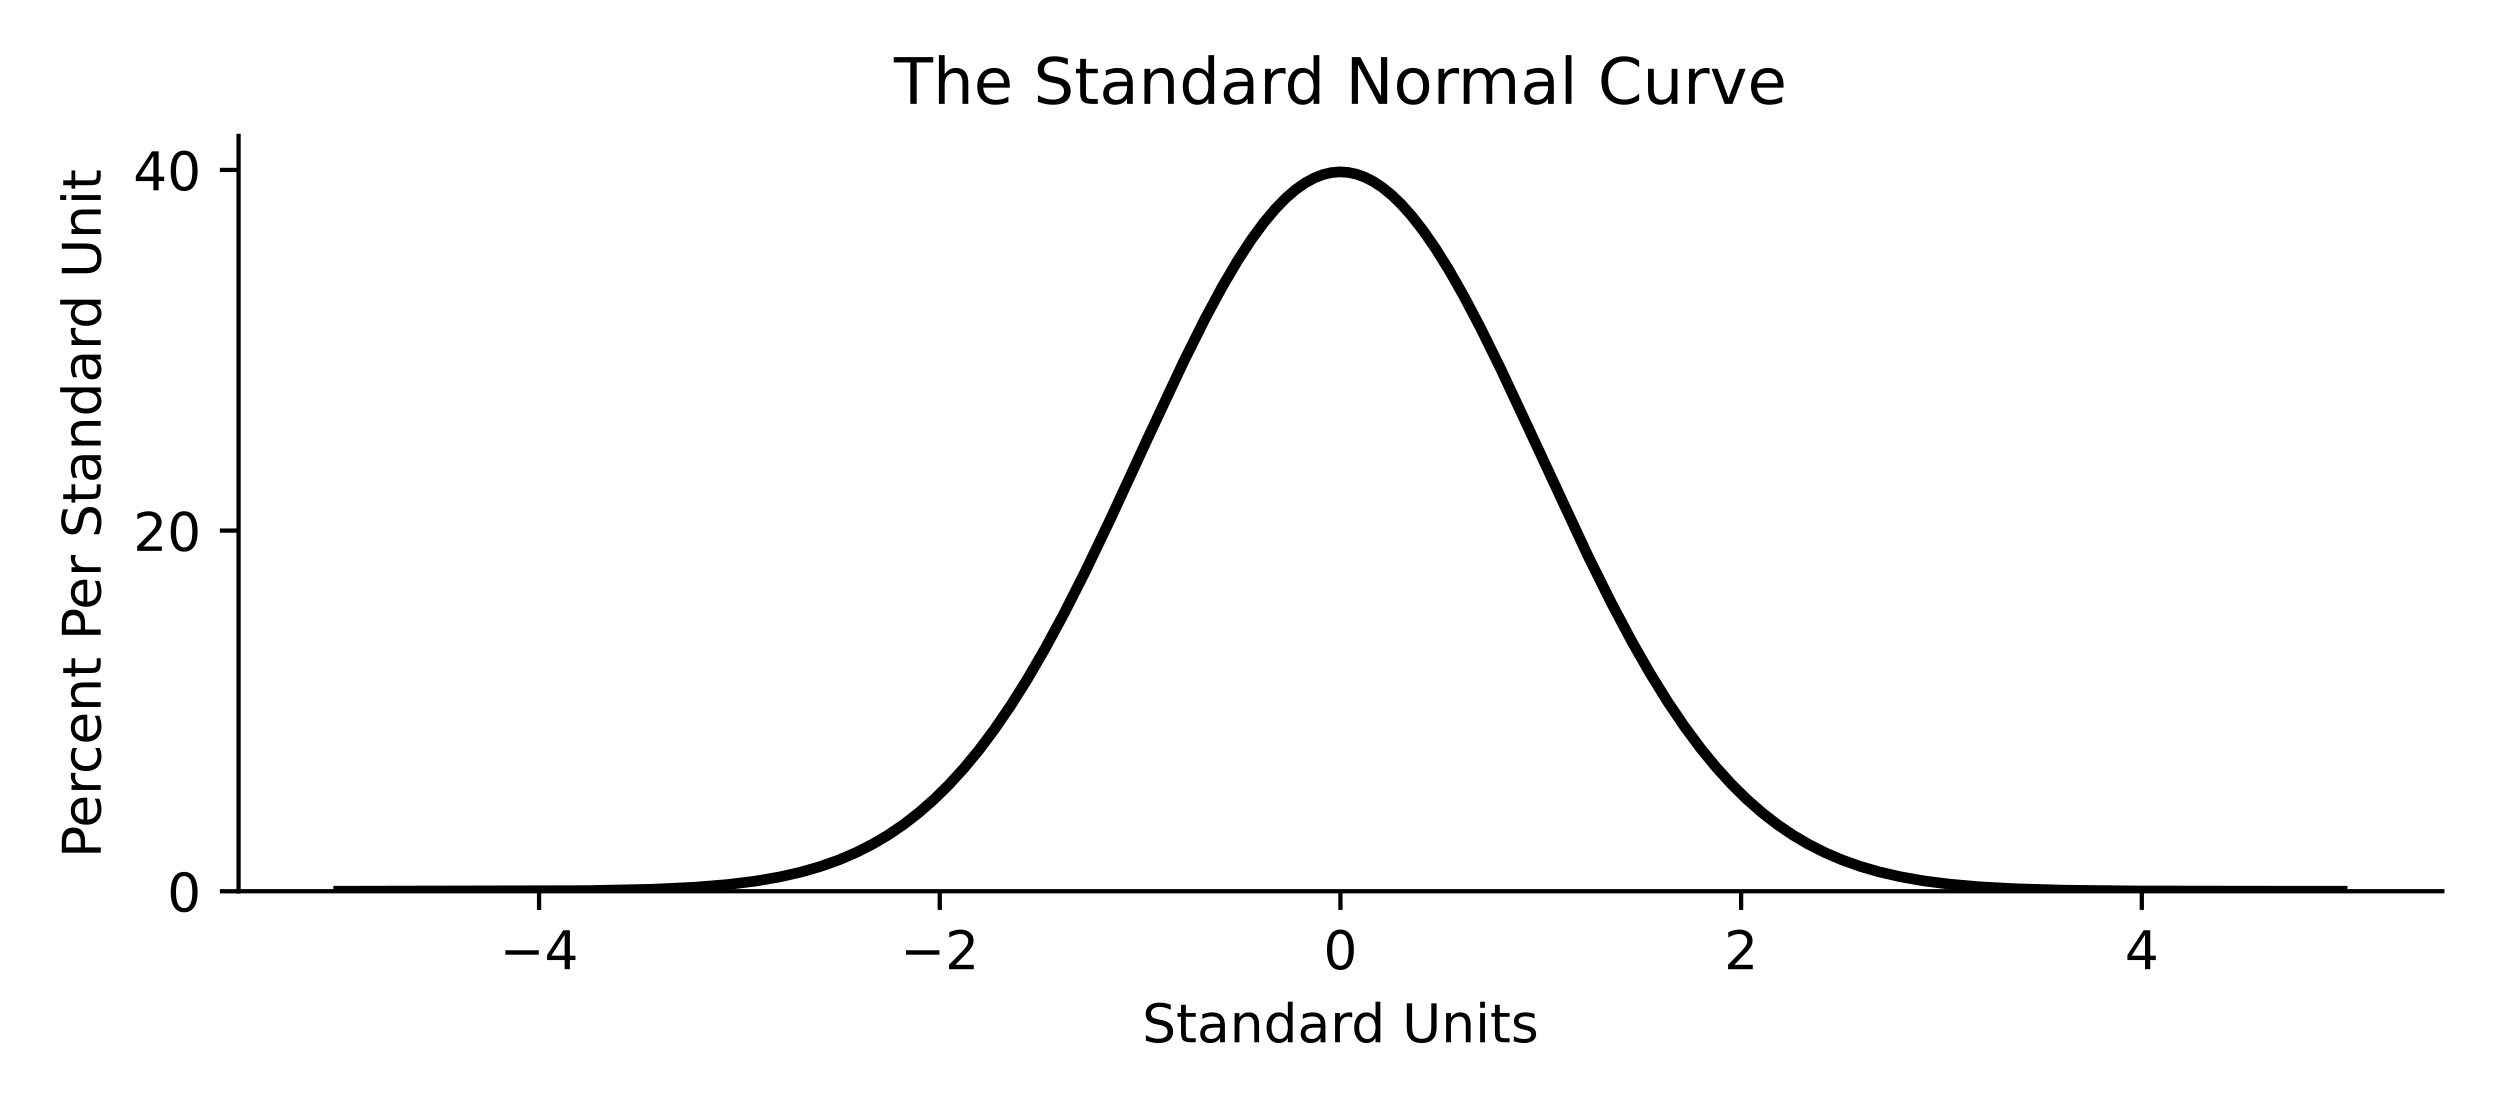
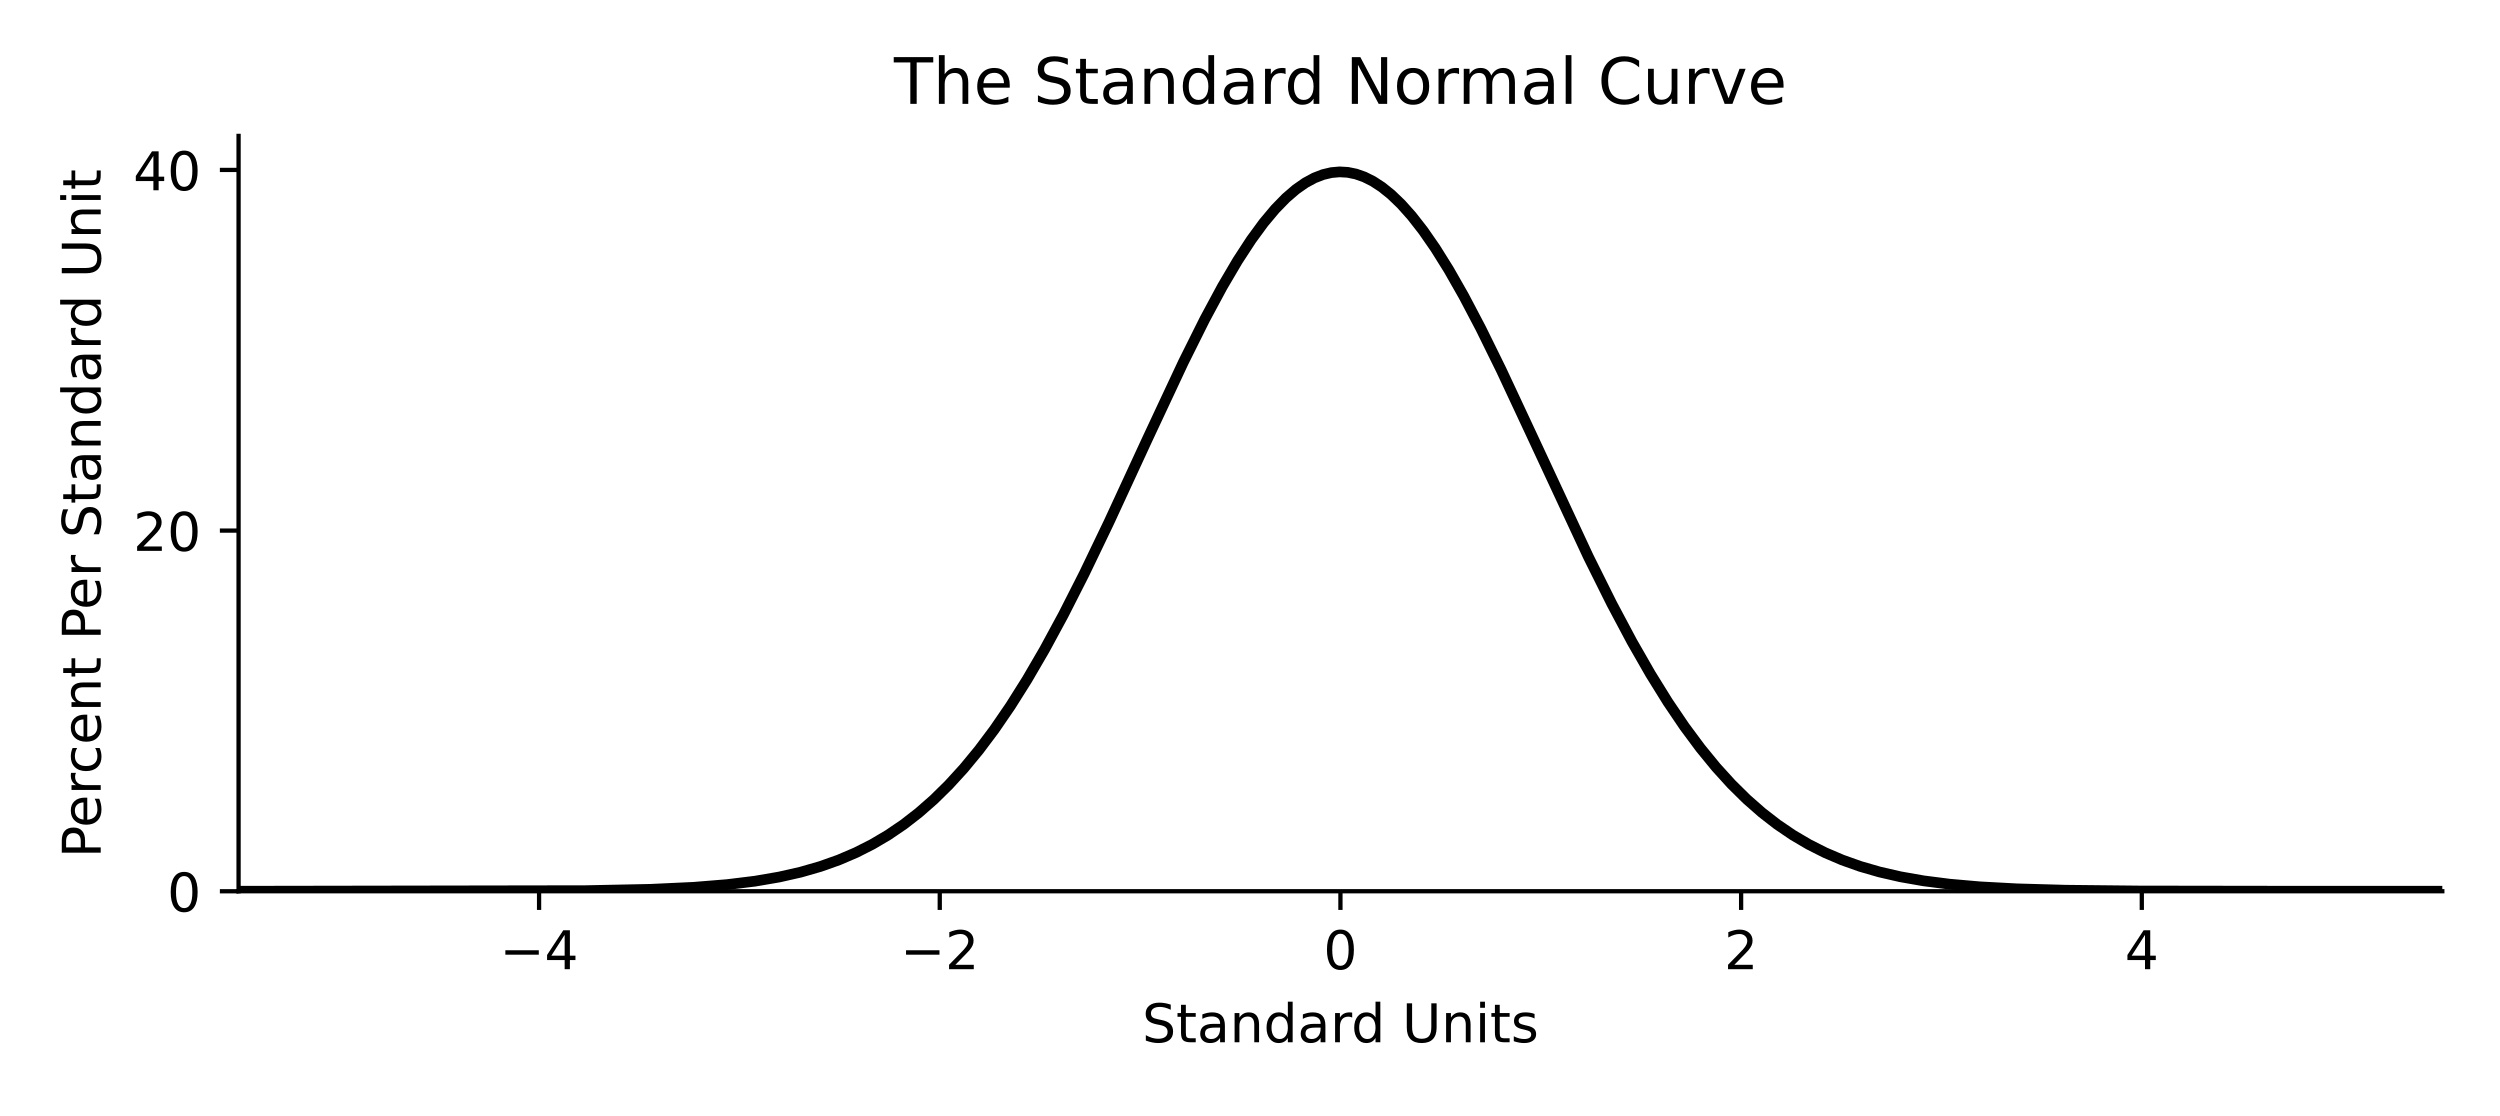
<svg xmlns="http://www.w3.org/2000/svg" xmlns:xlink="http://www.w3.org/1999/xlink" width="468pt" height="208.8pt" viewBox="0 0 468 208.8" version="1.1">
  <defs>
    <style type="text/css">*{stroke-linejoin: round; stroke-linecap: butt}</style>
  </defs>
  <g id="figure_1">
    <g id="patch_1">
      <path d="M 0 208.8  L 468 208.8  L 468 0  L 0 0  L 0 208.8  z " style="fill: none" />
    </g>
    <g id="axes_1">
      <g id="patch_2">
        <path d="M 44.66 166.84  L 457.2 166.84  L 457.2 25.44  L 44.66 25.44  L 44.66 166.84  z " style="fill: none" />
      </g>
      <g id="matplotlib.axis_1">
        <g id="xtick_1">
          <g id="line2d_1">
            <defs>
-               <path id="m33dfffcef6" d="M 0 0  L 0 3.5  " style="stroke: #000000; stroke-width: 0.8" />
-             </defs>
-             <g>
-               <use xlink:href="#m33dfffcef6" x="100.915" y="166.84" style="stroke: #000000; stroke-width: 0.8" />
+               <path id="m17002111a0" d="M 0 0  L 0 3.5  " style="stroke: #000000; stroke-width: 0.8" />
+             </defs>
+             <g>
+               <use xlink:href="#m17002111a0" x="100.915" y="166.84" style="stroke: #000000; stroke-width: 0.8" />
            </g>
          </g>
          <g id="text_1">
            <g transform="translate(93.54436 181.4384) scale(0.1 -0.1)">
              <defs>
                <path id="DejaVuSans-2212" d="M 678 2272  L 4684 2272  L 4684 1741  L 678 1741  L 678 2272  z " transform="scale(0.015625)" />
                <path id="DejaVuSans-34" d="M 2419 4116  L 825 1625  L 2419 1625  L 2419 4116  z M 2253 4666  L 3047 4666  L 3047 1625  L 3713 1625  L 3713 1100  L 3047 1100  L 3047 0  L 2419 0  L 2419 1100  L 313 1100  L 313 1709  L 2253 4666  z " transform="scale(0.015625)" />
              </defs>
              <use xlink:href="#DejaVuSans-2212" />
              <use xlink:href="#DejaVuSans-34" x="83.789" />
            </g>
          </g>
        </g>
        <g id="xtick_2">
          <g id="line2d_2">
            <g>
-               <use xlink:href="#m33dfffcef6" x="175.923" y="166.84" style="stroke: #000000; stroke-width: 0.8" />
+               <use xlink:href="#m17002111a0" x="175.923" y="166.84" style="stroke: #000000; stroke-width: 0.8" />
            </g>
          </g>
          <g id="text_2">
            <g transform="translate(168.5516 181.4384) scale(0.1 -0.1)">
              <defs>
                <path id="DejaVuSans-32" d="M 1228 531  L 3431 531  L 3431 0  L 469 0  L 469 531  Q 828 903 1448 1529  Q 2069 2156 2228 2338  Q 2531 2678 2651 2914  Q 2772 3150 2772 3378  Q 2772 3750 2511 3984  Q 2250 4219 1831 4219  Q 1534 4219 1204 4116  Q 875 4013 500 3803  L 500 4441  Q 881 4594 1212 4672  Q 1544 4750 1819 4750  Q 2544 4750 2975 4387  Q 3406 4025 3406 3419  Q 3406 3131 3298 2873  Q 3191 2616 2906 2266  Q 2828 2175 2409 1742  Q 1991 1309 1228 531  z " transform="scale(0.015625)" />
              </defs>
              <use xlink:href="#DejaVuSans-2212" />
              <use xlink:href="#DejaVuSans-32" x="83.789" />
            </g>
          </g>
        </g>
        <g id="xtick_3">
          <g id="line2d_3">
            <g>
-               <use xlink:href="#m33dfffcef6" x="250.93" y="166.84" style="stroke: #000000; stroke-width: 0.8" />
+               <use xlink:href="#m17002111a0" x="250.93" y="166.84" style="stroke: #000000; stroke-width: 0.8" />
            </g>
          </g>
          <g id="text_3">
            <g transform="translate(247.7488 181.4384) scale(0.1 -0.1)">
              <defs>
                <path id="DejaVuSans-30" d="M 2034 4250  Q 1547 4250 1301 3770  Q 1056 3291 1056 2328  Q 1056 1369 1301 889  Q 1547 409 2034 409  Q 2525 409 2770 889  Q 3016 1369 3016 2328  Q 3016 3291 2770 3770  Q 2525 4250 2034 4250  z M 2034 4750  Q 2819 4750 3233 4129  Q 3647 3509 3647 2328  Q 3647 1150 3233 529  Q 2819 -91 2034 -91  Q 1250 -91 836 529  Q 422 1150 422 2328  Q 422 3509 836 4129  Q 1250 4750 2034 4750  z " transform="scale(0.015625)" />
              </defs>
              <use xlink:href="#DejaVuSans-30" />
            </g>
          </g>
        </g>
        <g id="xtick_4">
          <g id="line2d_4">
            <g>
-               <use xlink:href="#m33dfffcef6" x="325.937" y="166.84" style="stroke: #000000; stroke-width: 0.8" />
+               <use xlink:href="#m17002111a0" x="325.937" y="166.84" style="stroke: #000000; stroke-width: 0.8" />
            </g>
          </g>
          <g id="text_4">
            <g transform="translate(322.756 181.4384) scale(0.1 -0.1)">
              <use xlink:href="#DejaVuSans-32" />
            </g>
          </g>
        </g>
        <g id="xtick_5">
          <g id="line2d_5">
            <g>
-               <use xlink:href="#m33dfffcef6" x="400.945" y="166.84" style="stroke: #000000; stroke-width: 0.8" />
+               <use xlink:href="#m17002111a0" x="400.945" y="166.84" style="stroke: #000000; stroke-width: 0.8" />
            </g>
          </g>
          <g id="text_5">
            <g transform="translate(397.7633 181.4384) scale(0.1 -0.1)">
              <use xlink:href="#DejaVuSans-34" />
            </g>
          </g>
        </g>
        <g id="text_6">
          <g transform="translate(213.8113 195.1166) scale(0.1 -0.1)">
            <defs>
              <path id="DejaVuSans-53" d="M 3425 4513  L 3425 3897  Q 3066 4069 2747 4153  Q 2428 4238 2131 4238  Q 1616 4238 1336 4038  Q 1056 3838 1056 3469  Q 1056 3159 1242 3001  Q 1428 2844 1947 2747  L 2328 2669  Q 3034 2534 3370 2195  Q 3706 1856 3706 1288  Q 3706 609 3251 259  Q 2797 -91 1919 -91  Q 1588 -91 1214 -16  Q 841 59 441 206  L 441 856  Q 825 641 1194 531  Q 1563 422 1919 422  Q 2459 422 2753 634  Q 3047 847 3047 1241  Q 3047 1584 2836 1778  Q 2625 1972 2144 2069  L 1759 2144  Q 1053 2284 737 2584  Q 422 2884 422 3419  Q 422 4038 858 4394  Q 1294 4750 2059 4750  Q 2388 4750 2728 4690  Q 3069 4631 3425 4513  z " transform="scale(0.015625)" />
              <path id="DejaVuSans-74" d="M 1172 4494  L 1172 3500  L 2356 3500  L 2356 3053  L 1172 3053  L 1172 1153  Q 1172 725 1289 603  Q 1406 481 1766 481  L 2356 481  L 2356 0  L 1766 0  Q 1100 0 847 248  Q 594 497 594 1153  L 594 3053  L 172 3053  L 172 3500  L 594 3500  L 594 4494  L 1172 4494  z " transform="scale(0.015625)" />
              <path id="DejaVuSans-61" d="M 2194 1759  Q 1497 1759 1228 1600  Q 959 1441 959 1056  Q 959 750 1161 570  Q 1363 391 1709 391  Q 2188 391 2477 730  Q 2766 1069 2766 1631  L 2766 1759  L 2194 1759  z M 3341 1997  L 3341 0  L 2766 0  L 2766 531  Q 2569 213 2275 61  Q 1981 -91 1556 -91  Q 1019 -91 701 211  Q 384 513 384 1019  Q 384 1609 779 1909  Q 1175 2209 1959 2209  L 2766 2209  L 2766 2266  Q 2766 2663 2505 2880  Q 2244 3097 1772 3097  Q 1472 3097 1187 3025  Q 903 2953 641 2809  L 641 3341  Q 956 3463 1253 3523  Q 1550 3584 1831 3584  Q 2591 3584 2966 3190  Q 3341 2797 3341 1997  z " transform="scale(0.015625)" />
              <path id="DejaVuSans-6e" d="M 3513 2113  L 3513 0  L 2938 0  L 2938 2094  Q 2938 2591 2744 2837  Q 2550 3084 2163 3084  Q 1697 3084 1428 2787  Q 1159 2491 1159 1978  L 1159 0  L 581 0  L 581 3500  L 1159 3500  L 1159 2956  Q 1366 3272 1645 3428  Q 1925 3584 2291 3584  Q 2894 3584 3203 3211  Q 3513 2838 3513 2113  z " transform="scale(0.015625)" />
              <path id="DejaVuSans-64" d="M 2906 2969  L 2906 4863  L 3481 4863  L 3481 0  L 2906 0  L 2906 525  Q 2725 213 2448 61  Q 2172 -91 1784 -91  Q 1150 -91 751 415  Q 353 922 353 1747  Q 353 2572 751 3078  Q 1150 3584 1784 3584  Q 2172 3584 2448 3432  Q 2725 3281 2906 2969  z M 947 1747  Q 947 1113 1208 752  Q 1469 391 1925 391  Q 2381 391 2643 752  Q 2906 1113 2906 1747  Q 2906 2381 2643 2742  Q 2381 3103 1925 3103  Q 1469 3103 1208 2742  Q 947 2381 947 1747  z " transform="scale(0.015625)" />
              <path id="DejaVuSans-72" d="M 2631 2963  Q 2534 3019 2420 3045  Q 2306 3072 2169 3072  Q 1681 3072 1420 2755  Q 1159 2438 1159 1844  L 1159 0  L 581 0  L 581 3500  L 1159 3500  L 1159 2956  Q 1341 3275 1631 3429  Q 1922 3584 2338 3584  Q 2397 3584 2469 3576  Q 2541 3569 2628 3553  L 2631 2963  z " transform="scale(0.015625)" />
              <path id="DejaVuSans-20" transform="scale(0.015625)" />
              <path id="DejaVuSans-55" d="M 556 4666  L 1191 4666  L 1191 1831  Q 1191 1081 1462 751  Q 1734 422 2344 422  Q 2950 422 3222 751  Q 3494 1081 3494 1831  L 3494 4666  L 4128 4666  L 4128 1753  Q 4128 841 3676 375  Q 3225 -91 2344 -91  Q 1459 -91 1007 375  Q 556 841 556 1753  L 556 4666  z " transform="scale(0.015625)" />
              <path id="DejaVuSans-69" d="M 603 3500  L 1178 3500  L 1178 0  L 603 0  L 603 3500  z M 603 4863  L 1178 4863  L 1178 4134  L 603 4134  L 603 4863  z " transform="scale(0.015625)" />
              <path id="DejaVuSans-73" d="M 2834 3397  L 2834 2853  Q 2591 2978 2328 3040  Q 2066 3103 1784 3103  Q 1356 3103 1142 2972  Q 928 2841 928 2578  Q 928 2378 1081 2264  Q 1234 2150 1697 2047  L 1894 2003  Q 2506 1872 2764 1633  Q 3022 1394 3022 966  Q 3022 478 2636 193  Q 2250 -91 1575 -91  Q 1294 -91 989 -36  Q 684 19 347 128  L 347 722  Q 666 556 975 473  Q 1284 391 1588 391  Q 1994 391 2212 530  Q 2431 669 2431 922  Q 2431 1156 2273 1281  Q 2116 1406 1581 1522  L 1381 1569  Q 847 1681 609 1914  Q 372 2147 372 2553  Q 372 3047 722 3315  Q 1072 3584 1716 3584  Q 2034 3584 2315 3537  Q 2597 3491 2834 3397  z " transform="scale(0.015625)" />
            </defs>
            <use xlink:href="#DejaVuSans-53" />
            <use xlink:href="#DejaVuSans-74" x="63.477" />
            <use xlink:href="#DejaVuSans-61" x="102.686" />
            <use xlink:href="#DejaVuSans-6e" x="163.965" />
            <use xlink:href="#DejaVuSans-64" x="227.344" />
            <use xlink:href="#DejaVuSans-61" x="290.82" />
            <use xlink:href="#DejaVuSans-72" x="352.1" />
            <use xlink:href="#DejaVuSans-64" x="391.463" />
            <use xlink:href="#DejaVuSans-20" x="454.939" />
            <use xlink:href="#DejaVuSans-55" x="486.727" />
            <use xlink:href="#DejaVuSans-6e" x="559.92" />
            <use xlink:href="#DejaVuSans-69" x="623.299" />
            <use xlink:href="#DejaVuSans-74" x="651.082" />
            <use xlink:href="#DejaVuSans-73" x="690.291" />
          </g>
        </g>
      </g>
      <g id="matplotlib.axis_2">
        <g id="ytick_1">
          <g id="line2d_6">
            <defs>
-               <path id="mb1aec47cbd" d="M 0 0  L -3.5 0  " style="stroke: #000000; stroke-width: 0.8" />
-             </defs>
-             <g>
-               <use xlink:href="#mb1aec47cbd" x="44.66" y="166.84" style="stroke: #000000; stroke-width: 0.8" />
+               <path id="m86b3bd6150" d="M 0 0  L -3.5 0  " style="stroke: #000000; stroke-width: 0.8" />
+             </defs>
+             <g>
+               <use xlink:href="#m86b3bd6150" x="44.66" y="166.84" style="stroke: #000000; stroke-width: 0.8" />
            </g>
          </g>
          <g id="text_7">
            <g transform="translate(31.2975 170.6392) scale(0.1 -0.1)">
              <use xlink:href="#DejaVuSans-30" />
            </g>
          </g>
        </g>
        <g id="ytick_2">
          <g id="line2d_7">
            <g>
-               <use xlink:href="#mb1aec47cbd" x="44.66" y="99.328" style="stroke: #000000; stroke-width: 0.8" />
+               <use xlink:href="#m86b3bd6150" x="44.66" y="99.328" style="stroke: #000000; stroke-width: 0.8" />
            </g>
          </g>
          <g id="text_8">
            <g transform="translate(24.935 103.1274) scale(0.1 -0.1)">
              <use xlink:href="#DejaVuSans-32" />
              <use xlink:href="#DejaVuSans-30" x="63.623" />
            </g>
          </g>
        </g>
        <g id="ytick_3">
          <g id="line2d_8">
            <g>
-               <use xlink:href="#mb1aec47cbd" x="44.66" y="31.816" style="stroke: #000000; stroke-width: 0.8" />
+               <use xlink:href="#m86b3bd6150" x="44.66" y="31.816" style="stroke: #000000; stroke-width: 0.8" />
            </g>
          </g>
          <g id="text_9">
-             <g transform="translate(24.935 35.61548) scale(0.1 -0.1)">
+             <g transform="translate(24.935 35.61551) scale(0.1 -0.1)">
              <use xlink:href="#DejaVuSans-34" />
              <use xlink:href="#DejaVuSans-30" x="63.623" />
            </g>
          </g>
        </g>
        <g id="text_10">
          <g transform="translate(18.85531 160.6056) rotate(-90) scale(0.1 -0.1)">
            <defs>
              <path id="DejaVuSans-50" d="M 1259 4147  L 1259 2394  L 2053 2394  Q 2494 2394 2734 2622  Q 2975 2850 2975 3272  Q 2975 3691 2734 3919  Q 2494 4147 2053 4147  L 1259 4147  z M 628 4666  L 2053 4666  Q 2838 4666 3239 4311  Q 3641 3956 3641 3272  Q 3641 2581 3239 2228  Q 2838 1875 2053 1875  L 1259 1875  L 1259 0  L 628 0  L 628 4666  z " transform="scale(0.015625)" />
              <path id="DejaVuSans-65" d="M 3597 1894  L 3597 1613  L 953 1613  Q 991 1019 1311 708  Q 1631 397 2203 397  Q 2534 397 2845 478  Q 3156 559 3463 722  L 3463 178  Q 3153 47 2828 -22  Q 2503 -91 2169 -91  Q 1331 -91 842 396  Q 353 884 353 1716  Q 353 2575 817 3079  Q 1281 3584 2069 3584  Q 2775 3584 3186 3129  Q 3597 2675 3597 1894  z M 3022 2063  Q 3016 2534 2758 2815  Q 2500 3097 2075 3097  Q 1594 3097 1305 2825  Q 1016 2553 972 2059  L 3022 2063  z " transform="scale(0.015625)" />
              <path id="DejaVuSans-63" d="M 3122 3366  L 3122 2828  Q 2878 2963 2633 3030  Q 2388 3097 2138 3097  Q 1578 3097 1268 2742  Q 959 2388 959 1747  Q 959 1106 1268 751  Q 1578 397 2138 397  Q 2388 397 2633 464  Q 2878 531 3122 666  L 3122 134  Q 2881 22 2623 -34  Q 2366 -91 2075 -91  Q 1284 -91 818 406  Q 353 903 353 1747  Q 353 2603 823 3093  Q 1294 3584 2113 3584  Q 2378 3584 2631 3529  Q 2884 3475 3122 3366  z " transform="scale(0.015625)" />
            </defs>
            <use xlink:href="#DejaVuSans-50" />
            <use xlink:href="#DejaVuSans-65" x="56.678" />
            <use xlink:href="#DejaVuSans-72" x="118.201" />
            <use xlink:href="#DejaVuSans-63" x="157.064" />
            <use xlink:href="#DejaVuSans-65" x="212.045" />
            <use xlink:href="#DejaVuSans-6e" x="273.568" />
            <use xlink:href="#DejaVuSans-74" x="336.947" />
            <use xlink:href="#DejaVuSans-20" x="376.156" />
            <use xlink:href="#DejaVuSans-50" x="407.943" />
            <use xlink:href="#DejaVuSans-65" x="464.621" />
            <use xlink:href="#DejaVuSans-72" x="526.145" />
            <use xlink:href="#DejaVuSans-20" x="567.258" />
            <use xlink:href="#DejaVuSans-53" x="599.045" />
            <use xlink:href="#DejaVuSans-74" x="662.521" />
            <use xlink:href="#DejaVuSans-61" x="701.73" />
            <use xlink:href="#DejaVuSans-6e" x="763.01" />
            <use xlink:href="#DejaVuSans-64" x="826.389" />
            <use xlink:href="#DejaVuSans-61" x="889.865" />
            <use xlink:href="#DejaVuSans-72" x="951.145" />
            <use xlink:href="#DejaVuSans-64" x="990.508" />
            <use xlink:href="#DejaVuSans-20" x="1053.984" />
            <use xlink:href="#DejaVuSans-55" x="1085.771" />
            <use xlink:href="#DejaVuSans-6e" x="1158.965" />
            <use xlink:href="#DejaVuSans-69" x="1222.344" />
            <use xlink:href="#DejaVuSans-74" x="1250.127" />
          </g>
        </g>
      </g>
      <g id="line2d_9">
-         <path d="M 63.412 166.839  L 109.921 166.725  L 121.963 166.476  L 130 166.096  L 136.233 165.586  L 141.424 164.944  L 145.932 164.166  L 149.96 163.248  L 153.639 162.185  L 157.059 160.967  L 160.281 159.585  L 163.356 158.024  L 166.319 156.272  L 169.203 154.306  L 172.035 152.107  L 174.84 149.645  L 177.638 146.89  L 180.451 143.806  L 183.301 140.346  L 186.207 136.464  L 189.2 132.089  L 192.313 127.139  L 195.595 121.495  L 199.12 114.978  L 203.028 107.273  L 207.656 97.633  L 215.033 81.664  L 221.596 67.662  L 225.587 59.663  L 228.857 53.589  L 231.707 48.75  L 234.265 44.833  L 236.598 41.656  L 238.751 39.091  L 240.753 37.041  L 242.628 35.432  L 244.399 34.2  L 246.083 33.293  L 247.695 32.673  L 249.259 32.307  L 250.793 32.174  L 252.316 32.265  L 253.85 32.581  L 255.414 33.132  L 257.023 33.939  L 258.699 35.032  L 260.458 36.45  L 262.318 38.241  L 264.302 40.467  L 266.432 43.2  L 268.739 46.532  L 271.259 50.573  L 274.061 55.498  L 277.256 61.58  L 281.085 69.37  L 286.373 80.678  L 297.279 104.092  L 301.667 112.91  L 305.463 120.051  L 308.932 126.114  L 312.187 131.364  L 315.293 135.958  L 318.293 140.005  L 321.222 143.589  L 324.102 146.765  L 326.956 149.585  L 329.807 152.092  L 332.676 154.32  L 335.582 156.298  L 338.556 158.053  L 341.628 159.608  L 344.831 160.979  L 348.206 162.18  L 351.81 163.225  L 355.718 164.123  L 360.031 164.883  L 364.903 165.51  L 370.577 166.01  L 377.493 166.387  L 386.561 166.645  L 400.265 166.791  L 430.981 166.839  L 438.448 166.839  L 438.448 166.839  " clip-path="url(#p20e27b0038)" style="fill: none; stroke: #000000; stroke-width: 2; stroke-linecap: square" />
+         <path d="M 44.66 166.84  L 109.636 166.729  L 121.793 166.481  L 129.875 166.104  L 136.133 165.596  L 141.336 164.957  L 145.853 164.181  L 149.892 163.266  L 153.58 162.204  L 157.004 160.989  L 160.23 159.609  L 163.308 158.051  L 166.274 156.3  L 169.162 154.337  L 171.996 152.139  L 174.801 149.681  L 177.598 146.931  L 180.412 143.851  L 183.258 140.4  L 186.163 136.526  L 189.154 132.16  L 192.264 127.22  L 195.544 121.585  L 199.063 115.087  L 202.961 107.408  L 207.574 97.808  L 214.814 82.14  L 221.53 67.799  L 225.536 59.761  L 228.816 53.663  L 231.67 48.81  L 234.232 44.881  L 236.567 41.695  L 238.721 39.124  L 240.726 37.067  L 242.603 35.452  L 244.373 34.216  L 246.056 33.306  L 247.673 32.68  L 249.237 32.311  L 250.771 32.175  L 252.293 32.262  L 253.828 32.575  L 255.392 33.123  L 257.001 33.926  L 258.676 35.015  L 260.433 36.428  L 262.294 38.215  L 264.274 40.433  L 266.402 43.16  L 268.704 46.479  L 271.225 50.516  L 274.026 55.435  L 277.219 61.508  L 281.04 69.274  L 286.299 80.518  L 297.331 104.199  L 301.712 112.997  L 305.503 120.125  L 308.969 126.176  L 312.224 131.42  L 315.33 136.011  L 318.329 140.052  L 321.254 143.626  L 324.134 146.798  L 326.989 149.615  L 329.839 152.119  L 332.707 154.343  L 335.615 156.319  L 338.589 158.071  L 341.659 159.622  L 344.86 160.99  L 348.239 162.191  L 351.844 163.234  L 355.755 164.131  L 360.075 164.89  L 364.951 165.515  L 370.636 166.014  L 377.567 166.39  L 386.663 166.647  L 400.438 166.792  L 431.527 166.839  L 457.2 166.84  L 457.2 166.84  " clip-path="url(#p534c67c1f1)" style="fill: none; stroke: #000000; stroke-width: 2; stroke-linecap: square" />
      </g>
      <g id="patch_3">
        <path d="M 44.66 166.84  L 44.66 25.44  " style="fill: none; stroke: #000000; stroke-width: 0.8; stroke-linejoin: miter; stroke-linecap: square" />
      </g>
      <g id="patch_4">
        <path d="M 44.66 166.84  L 457.2 166.84  " style="fill: none; stroke: #000000; stroke-width: 0.8; stroke-linejoin: miter; stroke-linecap: square" />
      </g>
      <g id="text_11">
        <g transform="translate(167.3416 19.44) scale(0.12 -0.12)">
          <defs>
            <path id="DejaVuSans-54" d="M -19 4666  L 3928 4666  L 3928 4134  L 2272 4134  L 2272 0  L 1638 0  L 1638 4134  L -19 4134  L -19 4666  z " transform="scale(0.015625)" />
            <path id="DejaVuSans-68" d="M 3513 2113  L 3513 0  L 2938 0  L 2938 2094  Q 2938 2591 2744 2837  Q 2550 3084 2163 3084  Q 1697 3084 1428 2787  Q 1159 2491 1159 1978  L 1159 0  L 581 0  L 581 4863  L 1159 4863  L 1159 2956  Q 1366 3272 1645 3428  Q 1925 3584 2291 3584  Q 2894 3584 3203 3211  Q 3513 2838 3513 2113  z " transform="scale(0.015625)" />
            <path id="DejaVuSans-4e" d="M 628 4666  L 1478 4666  L 3547 763  L 3547 4666  L 4159 4666  L 4159 0  L 3309 0  L 1241 3903  L 1241 0  L 628 0  L 628 4666  z " transform="scale(0.015625)" />
            <path id="DejaVuSans-6f" d="M 1959 3097  Q 1497 3097 1228 2736  Q 959 2375 959 1747  Q 959 1119 1226 758  Q 1494 397 1959 397  Q 2419 397 2687 759  Q 2956 1122 2956 1747  Q 2956 2369 2687 2733  Q 2419 3097 1959 3097  z M 1959 3584  Q 2709 3584 3137 3096  Q 3566 2609 3566 1747  Q 3566 888 3137 398  Q 2709 -91 1959 -91  Q 1206 -91 779 398  Q 353 888 353 1747  Q 353 2609 779 3096  Q 1206 3584 1959 3584  z " transform="scale(0.015625)" />
            <path id="DejaVuSans-6d" d="M 3328 2828  Q 3544 3216 3844 3400  Q 4144 3584 4550 3584  Q 5097 3584 5394 3201  Q 5691 2819 5691 2113  L 5691 0  L 5113 0  L 5113 2094  Q 5113 2597 4934 2840  Q 4756 3084 4391 3084  Q 3944 3084 3684 2787  Q 3425 2491 3425 1978  L 3425 0  L 2847 0  L 2847 2094  Q 2847 2600 2669 2842  Q 2491 3084 2119 3084  Q 1678 3084 1418 2786  Q 1159 2488 1159 1978  L 1159 0  L 581 0  L 581 3500  L 1159 3500  L 1159 2956  Q 1356 3278 1631 3431  Q 1906 3584 2284 3584  Q 2666 3584 2933 3390  Q 3200 3197 3328 2828  z " transform="scale(0.015625)" />
            <path id="DejaVuSans-6c" d="M 603 4863  L 1178 4863  L 1178 0  L 603 0  L 603 4863  z " transform="scale(0.015625)" />
            <path id="DejaVuSans-43" d="M 4122 4306  L 4122 3641  Q 3803 3938 3442 4084  Q 3081 4231 2675 4231  Q 1875 4231 1450 3742  Q 1025 3253 1025 2328  Q 1025 1406 1450 917  Q 1875 428 2675 428  Q 3081 428 3442 575  Q 3803 722 4122 1019  L 4122 359  Q 3791 134 3420 21  Q 3050 -91 2638 -91  Q 1578 -91 968 557  Q 359 1206 359 2328  Q 359 3453 968 4101  Q 1578 4750 2638 4750  Q 3056 4750 3426 4639  Q 3797 4528 4122 4306  z " transform="scale(0.015625)" />
            <path id="DejaVuSans-75" d="M 544 1381  L 544 3500  L 1119 3500  L 1119 1403  Q 1119 906 1312 657  Q 1506 409 1894 409  Q 2359 409 2629 706  Q 2900 1003 2900 1516  L 2900 3500  L 3475 3500  L 3475 0  L 2900 0  L 2900 538  Q 2691 219 2414 64  Q 2138 -91 1772 -91  Q 1169 -91 856 284  Q 544 659 544 1381  z M 1991 3584  L 1991 3584  z " transform="scale(0.015625)" />
            <path id="DejaVuSans-76" d="M 191 3500  L 800 3500  L 1894 563  L 2988 3500  L 3597 3500  L 2284 0  L 1503 0  L 191 3500  z " transform="scale(0.015625)" />
          </defs>
          <use xlink:href="#DejaVuSans-54" />
          <use xlink:href="#DejaVuSans-68" x="61.084" />
          <use xlink:href="#DejaVuSans-65" x="124.463" />
          <use xlink:href="#DejaVuSans-20" x="185.986" />
          <use xlink:href="#DejaVuSans-53" x="217.773" />
          <use xlink:href="#DejaVuSans-74" x="281.25" />
          <use xlink:href="#DejaVuSans-61" x="320.459" />
          <use xlink:href="#DejaVuSans-6e" x="381.738" />
          <use xlink:href="#DejaVuSans-64" x="445.117" />
          <use xlink:href="#DejaVuSans-61" x="508.594" />
          <use xlink:href="#DejaVuSans-72" x="569.873" />
          <use xlink:href="#DejaVuSans-64" x="609.236" />
          <use xlink:href="#DejaVuSans-20" x="672.713" />
          <use xlink:href="#DejaVuSans-4e" x="704.5" />
          <use xlink:href="#DejaVuSans-6f" x="779.305" />
          <use xlink:href="#DejaVuSans-72" x="840.486" />
          <use xlink:href="#DejaVuSans-6d" x="879.85" />
          <use xlink:href="#DejaVuSans-61" x="977.262" />
          <use xlink:href="#DejaVuSans-6c" x="1038.541" />
          <use xlink:href="#DejaVuSans-20" x="1066.324" />
          <use xlink:href="#DejaVuSans-43" x="1098.111" />
          <use xlink:href="#DejaVuSans-75" x="1167.936" />
          <use xlink:href="#DejaVuSans-72" x="1231.314" />
          <use xlink:href="#DejaVuSans-76" x="1272.428" />
          <use xlink:href="#DejaVuSans-65" x="1331.607" />
        </g>
      </g>
    </g>
  </g>
  <defs>
-     <clipPath id="p20e27b0038">
+     <clipPath id="p534c67c1f1">
      <rect x="44.66" y="25.44" width="412.54" height="141.4" />
    </clipPath>
  </defs>
</svg>
